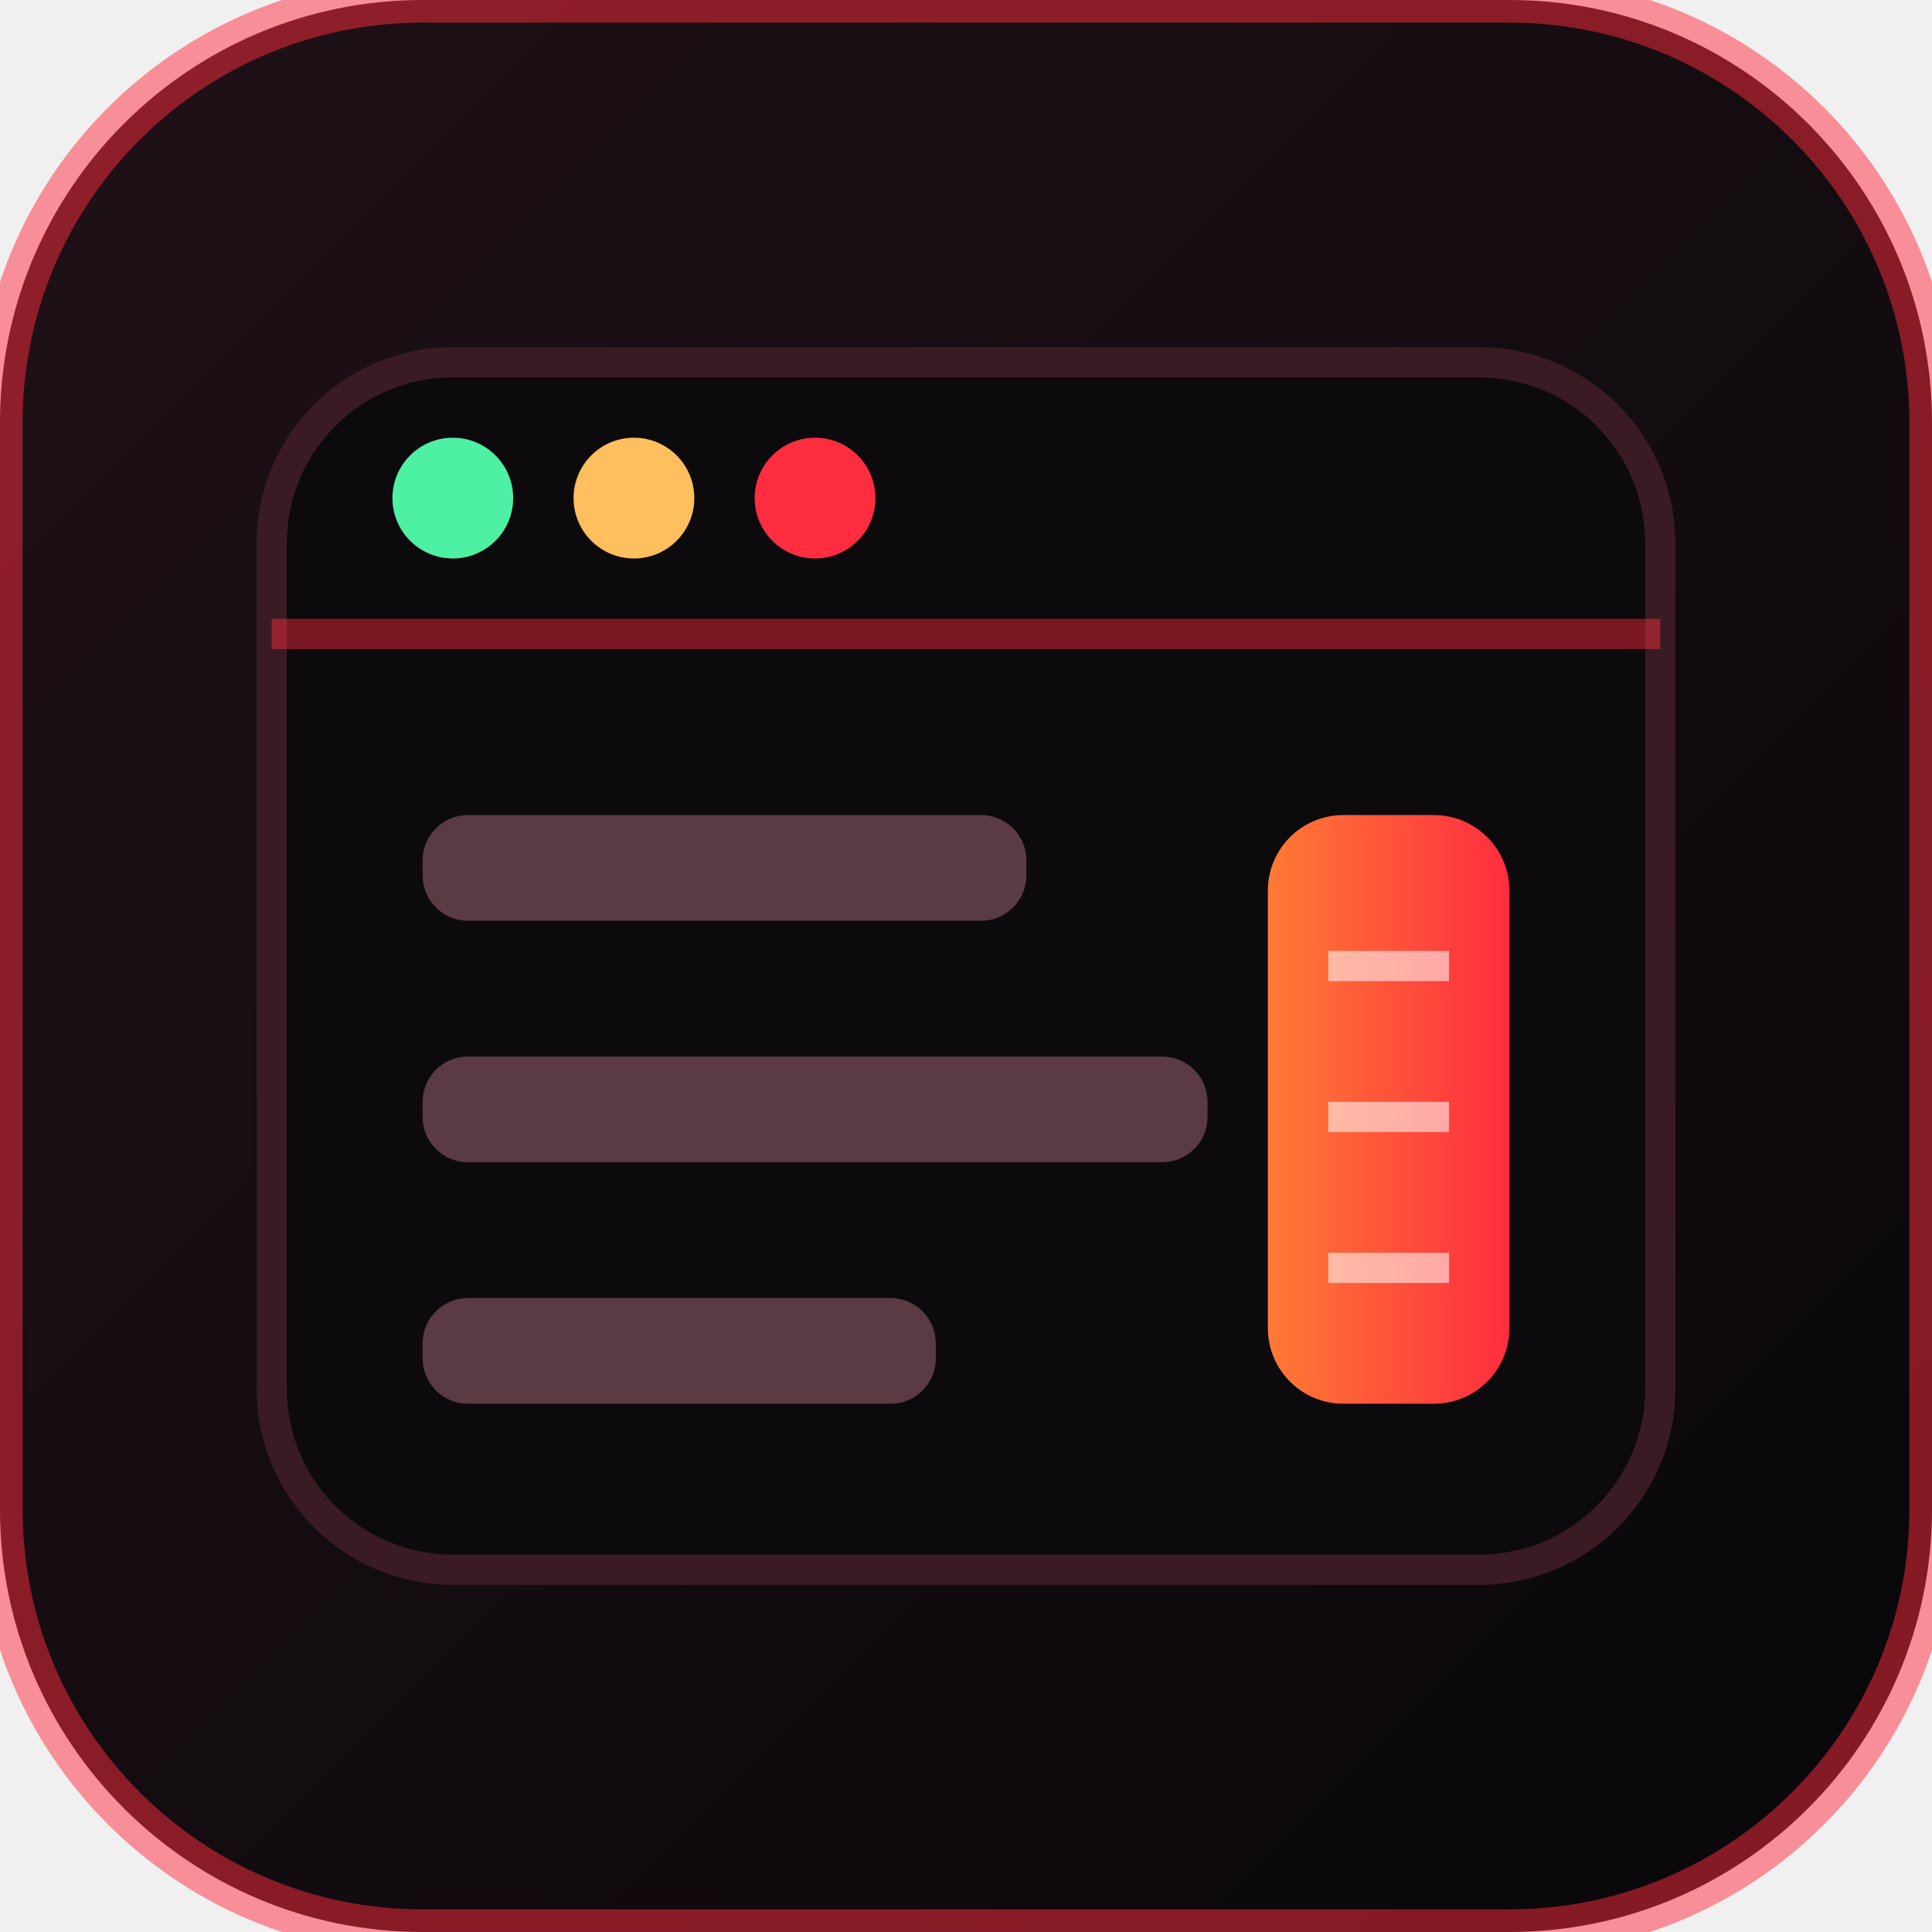
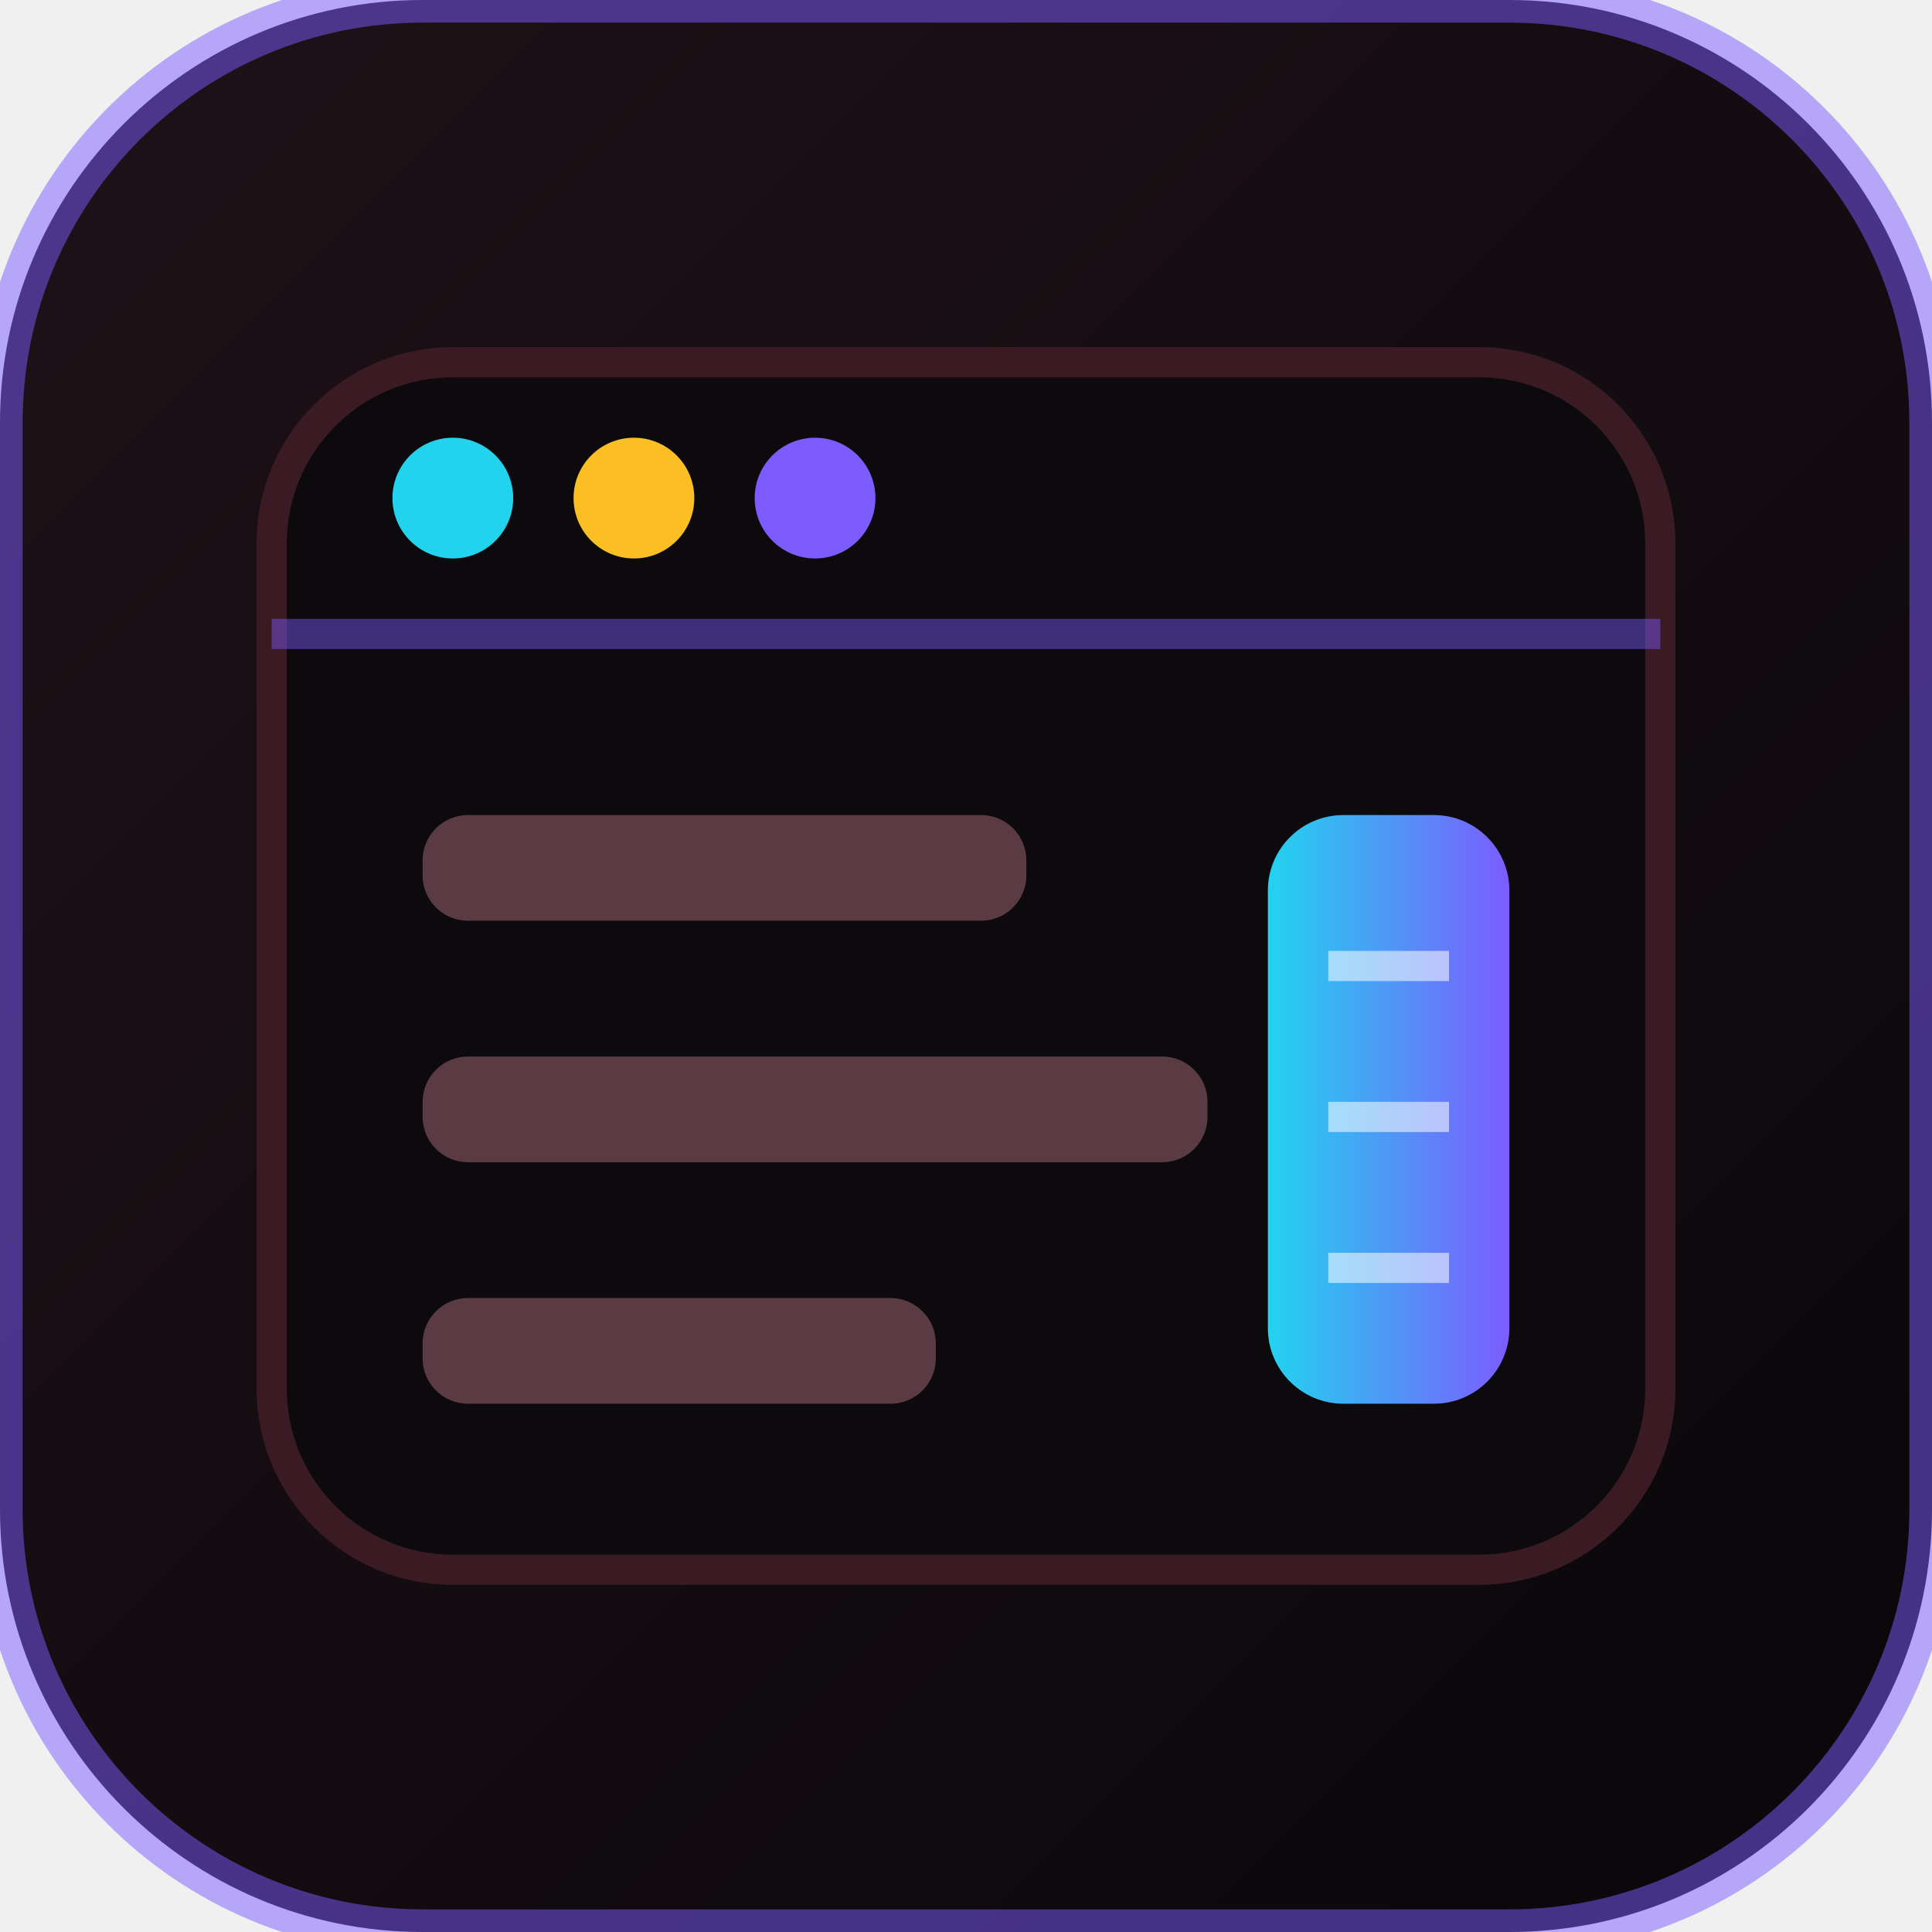
<svg xmlns="http://www.w3.org/2000/svg" viewBox="0 0 128 128" width="128" height="128">
  <defs>
    <linearGradient id="b" x1="0" y1="0" x2="1" y2="1">
      <stop offset="0" stop-color="#1f1117" />
      <stop offset="1" stop-color="#08070a" />
    </linearGradient>
    <linearGradient id="r" x1="0" y1="0" x2="1" y2="0">
-       <stop offset="0" stop-color="#ff7a35" />
-       <stop offset="1" stop-color="#ff2d3f" />
+       <stop offset="0" stop-color="#22d3ee" />
+       <stop offset="1" stop-color="#7c5cff" />
    </linearGradient>
  </defs>
-   <rect width="128" height="128" rx="28" fill="url(#b)" stroke="#ff2d3f" stroke-opacity=".5" stroke-width="3" />
+   <rect width="128" height="128" rx="28" fill="url(#b)" stroke="#7c5cff" stroke-opacity=".5" stroke-width="3" />
  <rect x="18" y="24" width="92" height="80" rx="12" fill="#0d0a0d" stroke="#3a1b23" stroke-width="2" />
-   <path d="M18 42h92" stroke="#ff2d3f" stroke-opacity=".45" stroke-width="2" />
-   <circle cx="30" cy="33" r="4" fill="#4ef0a3" />
-   <circle cx="42" cy="33" r="4" fill="#ffbf5e" />
-   <circle cx="54" cy="33" r="4" fill="#ff2d3f" />
+   <path d="M18 42h92" stroke="#7c5cff" stroke-opacity=".45" stroke-width="2" />
+   <circle cx="30" cy="33" r="4" fill="#22d3ee" />
+   <circle cx="42" cy="33" r="4" fill="#fbbf24" />
+   <circle cx="54" cy="33" r="4" fill="#7c5cff" />
  <rect x="28" y="54" width="40" height="7" rx="3" fill="#5a3b43" />
  <rect x="28" y="70" width="52" height="7" rx="3" fill="#5a3b43" />
  <rect x="28" y="86" width="34" height="7" rx="3" fill="#5a3b43" />
  <rect x="84" y="54" width="16" height="39" rx="5" fill="url(#r)" />
  <path d="M88 64h8M88 74h8M88 84h8" stroke="#fff" stroke-opacity=".55" stroke-width="2" />
</svg>
